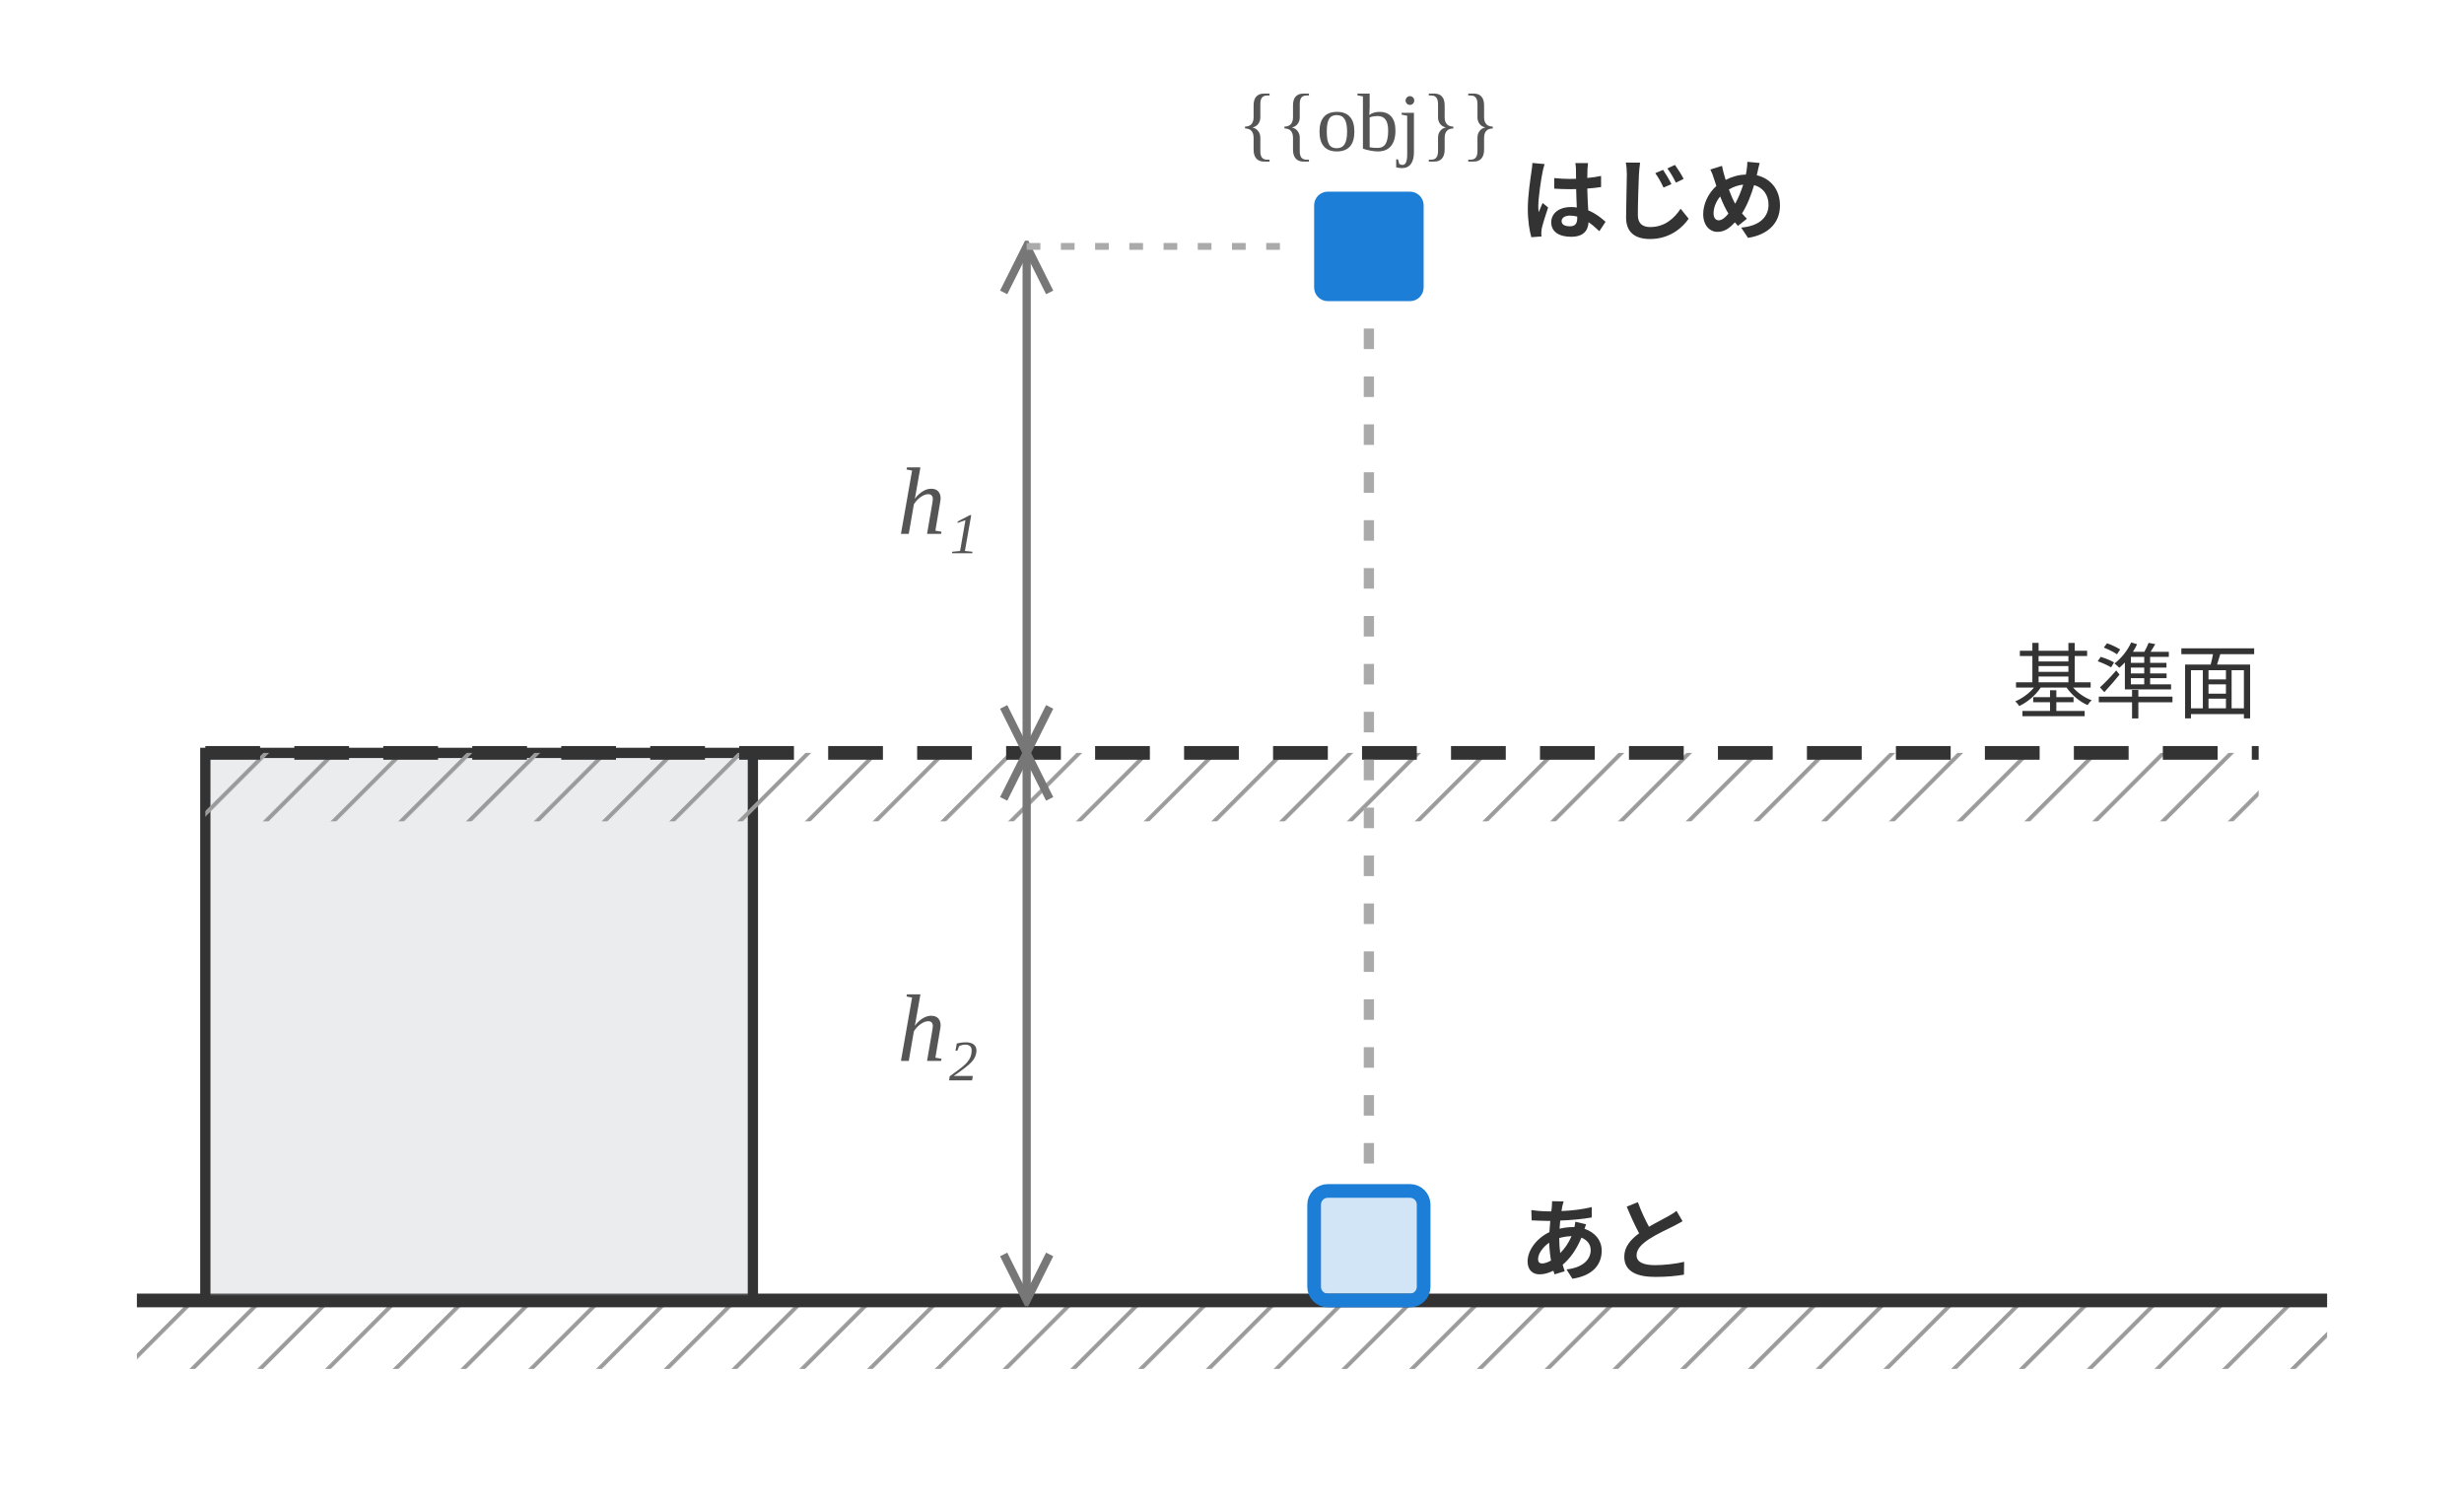
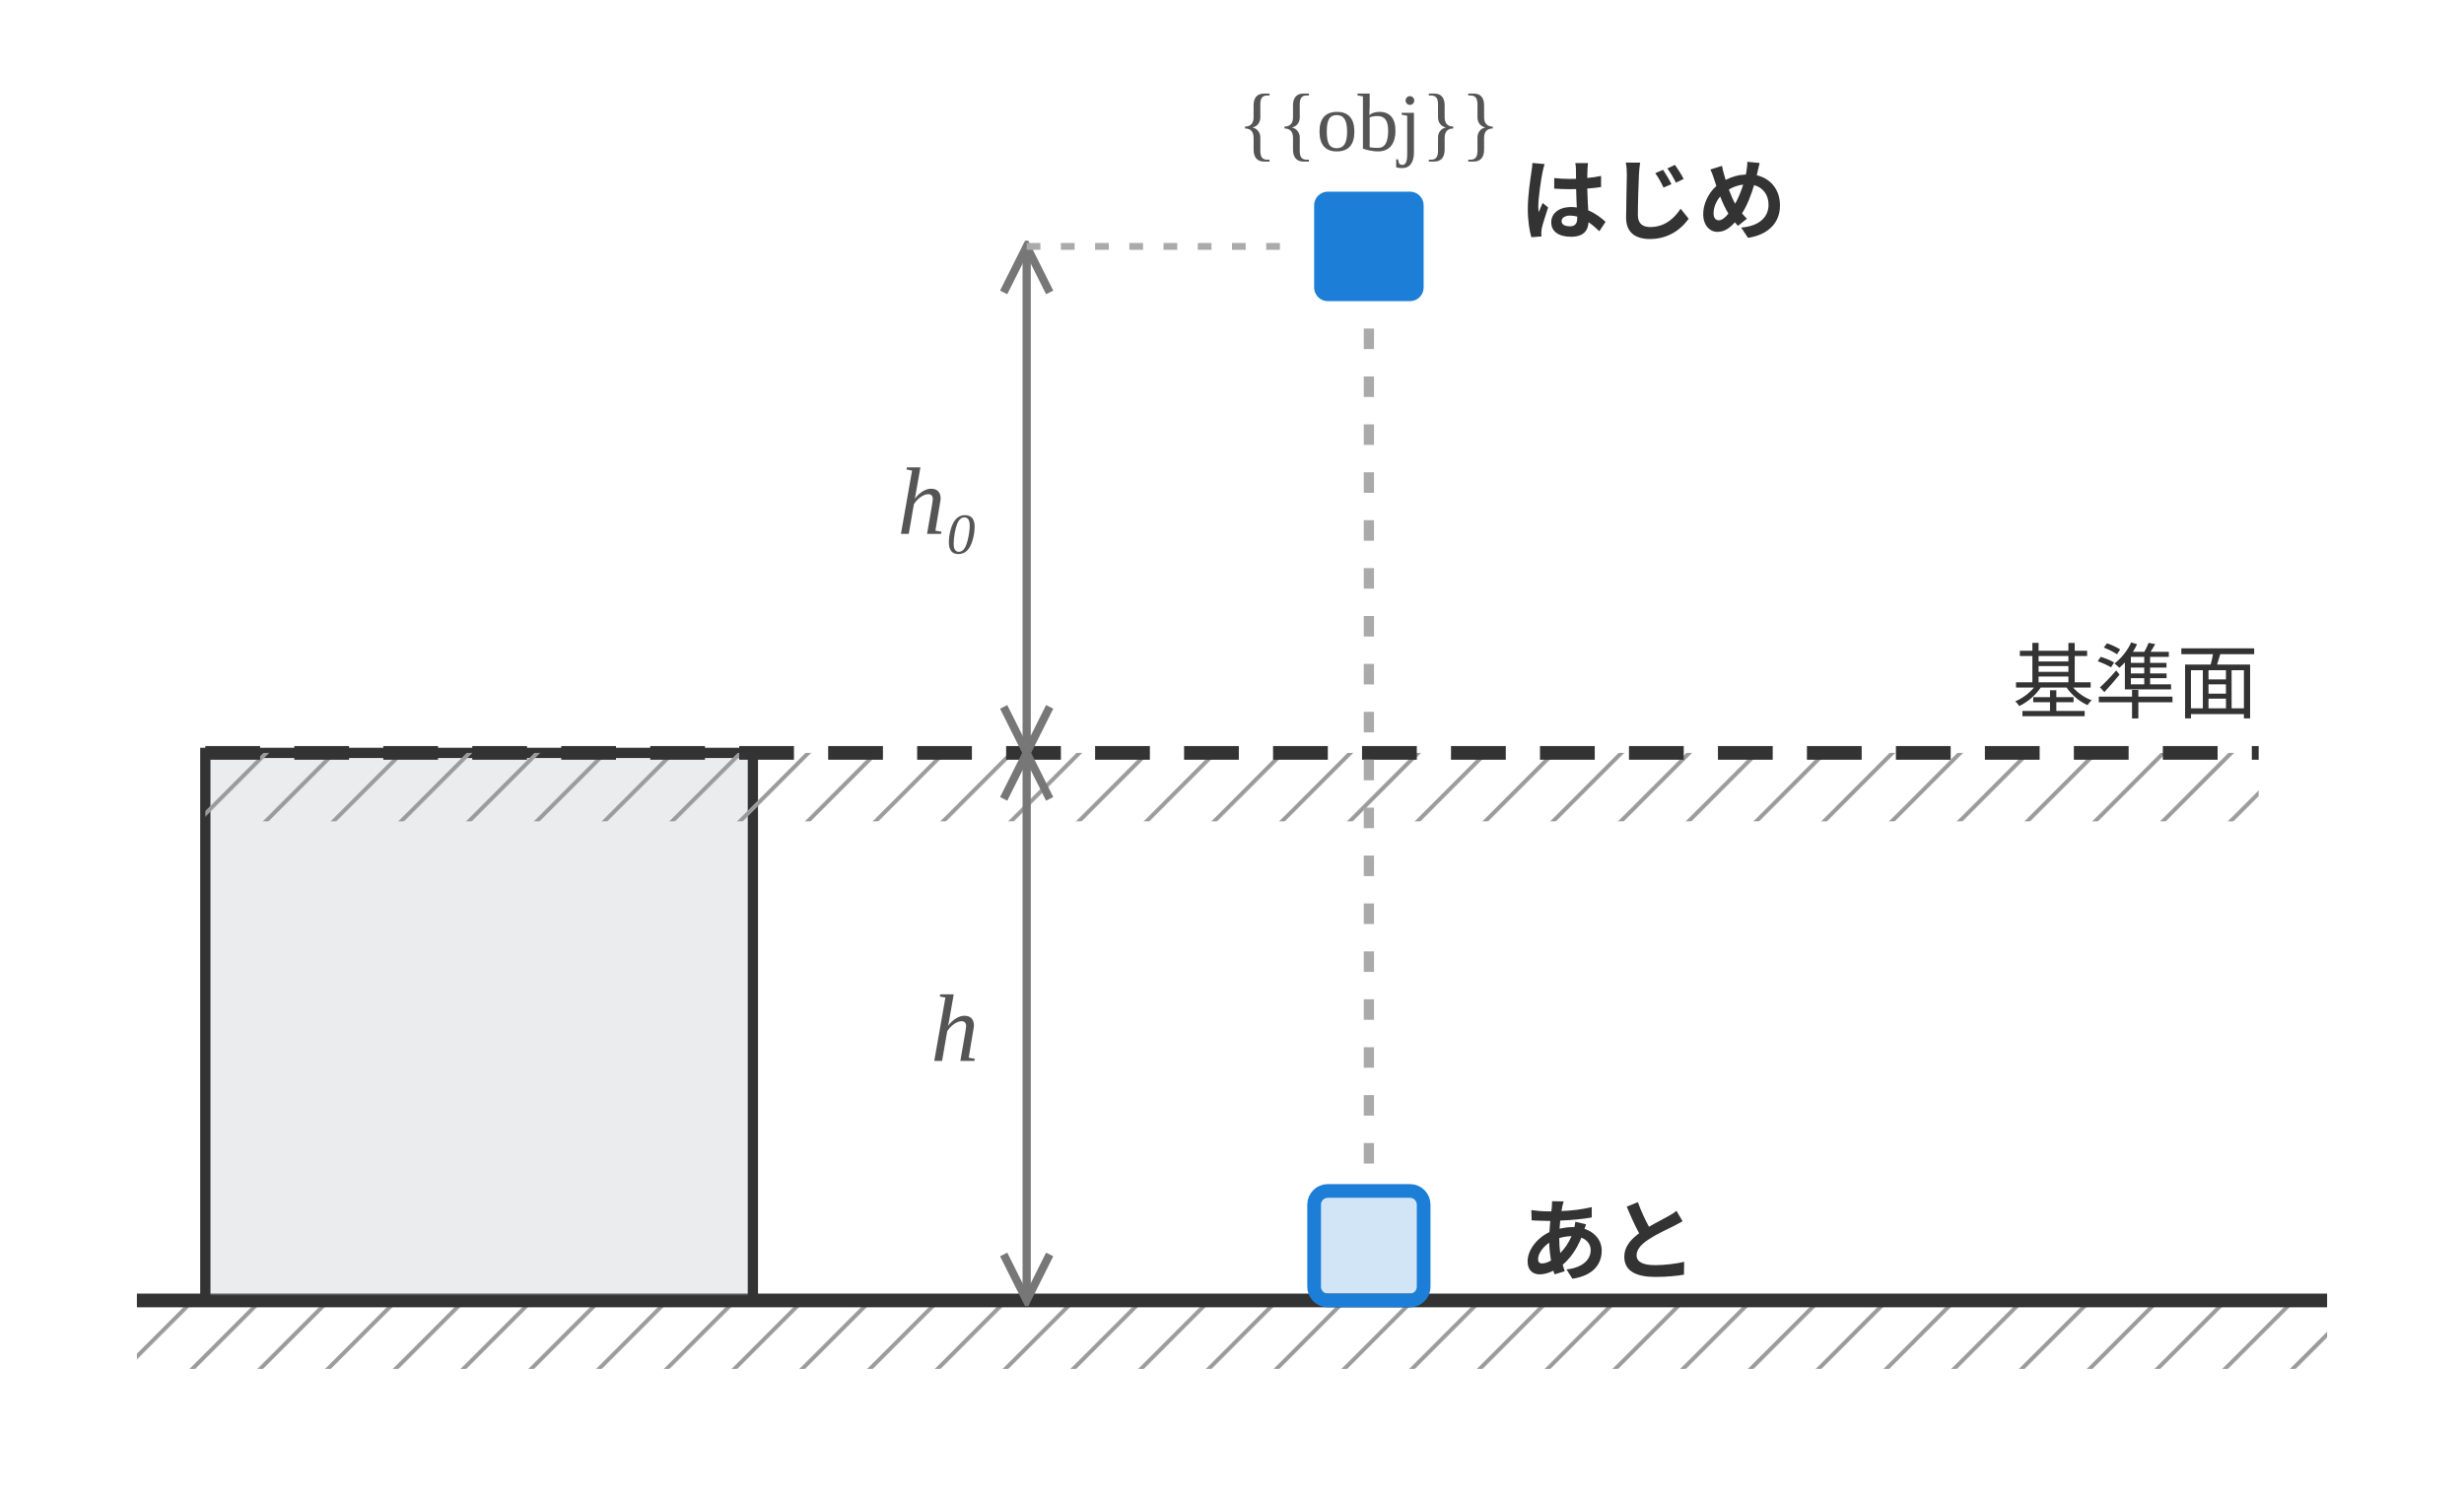
<svg xmlns="http://www.w3.org/2000/svg" viewBox="0 0 360 220" class="dg" role="img" aria-label="基準面を途中の高さにとる。静止から落下し床に達する直前。">
  <defs>
    <pattern id="A8-hatch" width="7" height="7" patternUnits="userSpaceOnUse" patternTransform="rotate(45)">
      <line x1="0" y1="0" x2="0" y2="7" class="dg-hatchline" stroke="#999" stroke-width="1.2" />
    </pattern>
    <marker id="A8-vel" viewBox="0 0 10 10" refX="8" refY="5" markerWidth="5" markerHeight="5" orient="auto-start-reverse">
      <path d="M0,0 L10,5 L0,10 z" class="dg-vel-head" fill="#e8590c" />
    </marker>
    <marker id="A8-dim" viewBox="0 0 10 10" refX="9" refY="5" markerWidth="7" markerHeight="7" orient="auto-start-reverse">
      <path d="M1,1 L9,5 L1,9" class="dg-dim-head" fill="none" stroke="#777" stroke-width="1.4" />
    </marker>
  </defs>
  <rect class="dg-hatch" x="20" y="190" width="320" height="10" fill="url(#A8-hatch)" />
  <line class="dg-ground" x1="20" y1="190" x2="340" y2="190" stroke="#333" stroke-width="2" />
  <rect class="dg-solid" x="30" y="110" width="80" height="80" fill="#adb5bd" fill-opacity="0.25" stroke="#333" stroke-width="1.5" />
  <rect class="dg-hatch" x="30" y="110" width="300" height="10" fill="url(#A8-hatch)" />
  <line class="dg-ref" x1="30" y1="110" x2="330" y2="110" stroke="#333" stroke-width="2" stroke-dasharray="8 5" />
  <text class="dg-reflbl" x="330" y="104" text-anchor="end" font-size="12" fill="#333">基準面</text>
  <line class="dg-dim" x1="150" y1="36" x2="150" y2="110" stroke="#777" stroke-width="1.2" marker-start="url(#A8-dim)" marker-end="url(#A8-dim)" />
-   <text class="dg-dimlbl" x="143" y="78" text-anchor="end" font-size="14" font-style="italic" fill="#555">h₁</text>
+   <text class="dg-dimlbl" x="143" y="78" text-anchor="end" font-size="14" font-style="italic" fill="#555">h₀</text>
  <line class="dg-guide" x1="150" y1="36" x2="190" y2="36" stroke="#aaa" stroke-width="1" stroke-dasharray="2 3" />
  <line class="dg-dim" x1="150" y1="110" x2="150" y2="190" stroke="#777" stroke-width="1.2" marker-start="url(#A8-dim)" marker-end="url(#A8-dim)" />
-   <text class="dg-dimlbl" x="143" y="155" text-anchor="end" font-size="14" font-style="italic" fill="#555">h₂</text>
+   <text class="dg-dimlbl" x="143" y="155" text-anchor="end" font-size="14" font-style="italic" fill="#555">h</text>
  <path class="dg-path" d="M200,48 L200,172" fill="none" stroke="#aaa" stroke-width="1.5" stroke-dasharray="3 4" />
  <rect class="dg-obj" x="192" y="28" width="16" height="16" rx="2" fill="#1c7ed6" />
  <text class="dg-name" x="200" y="22" text-anchor="middle" font-size="12" fill="#555">{{obj}}</text>
  <text class="dg-tag dg-tag-start" x="222" y="34" text-anchor="start" font-size="13" font-weight="700" fill="#333">はじめ</text>
  <rect class="dg-obj dg-after" x="192" y="174" width="16" height="16" rx="2" fill="#1c7ed6" fill-opacity="0.2" stroke="#1c7ed6" stroke-width="2" />
  <text class="dg-tag dg-tag-end" x="222" y="186" text-anchor="start" font-size="13" font-weight="700" fill="#333">あと</text>
</svg>
